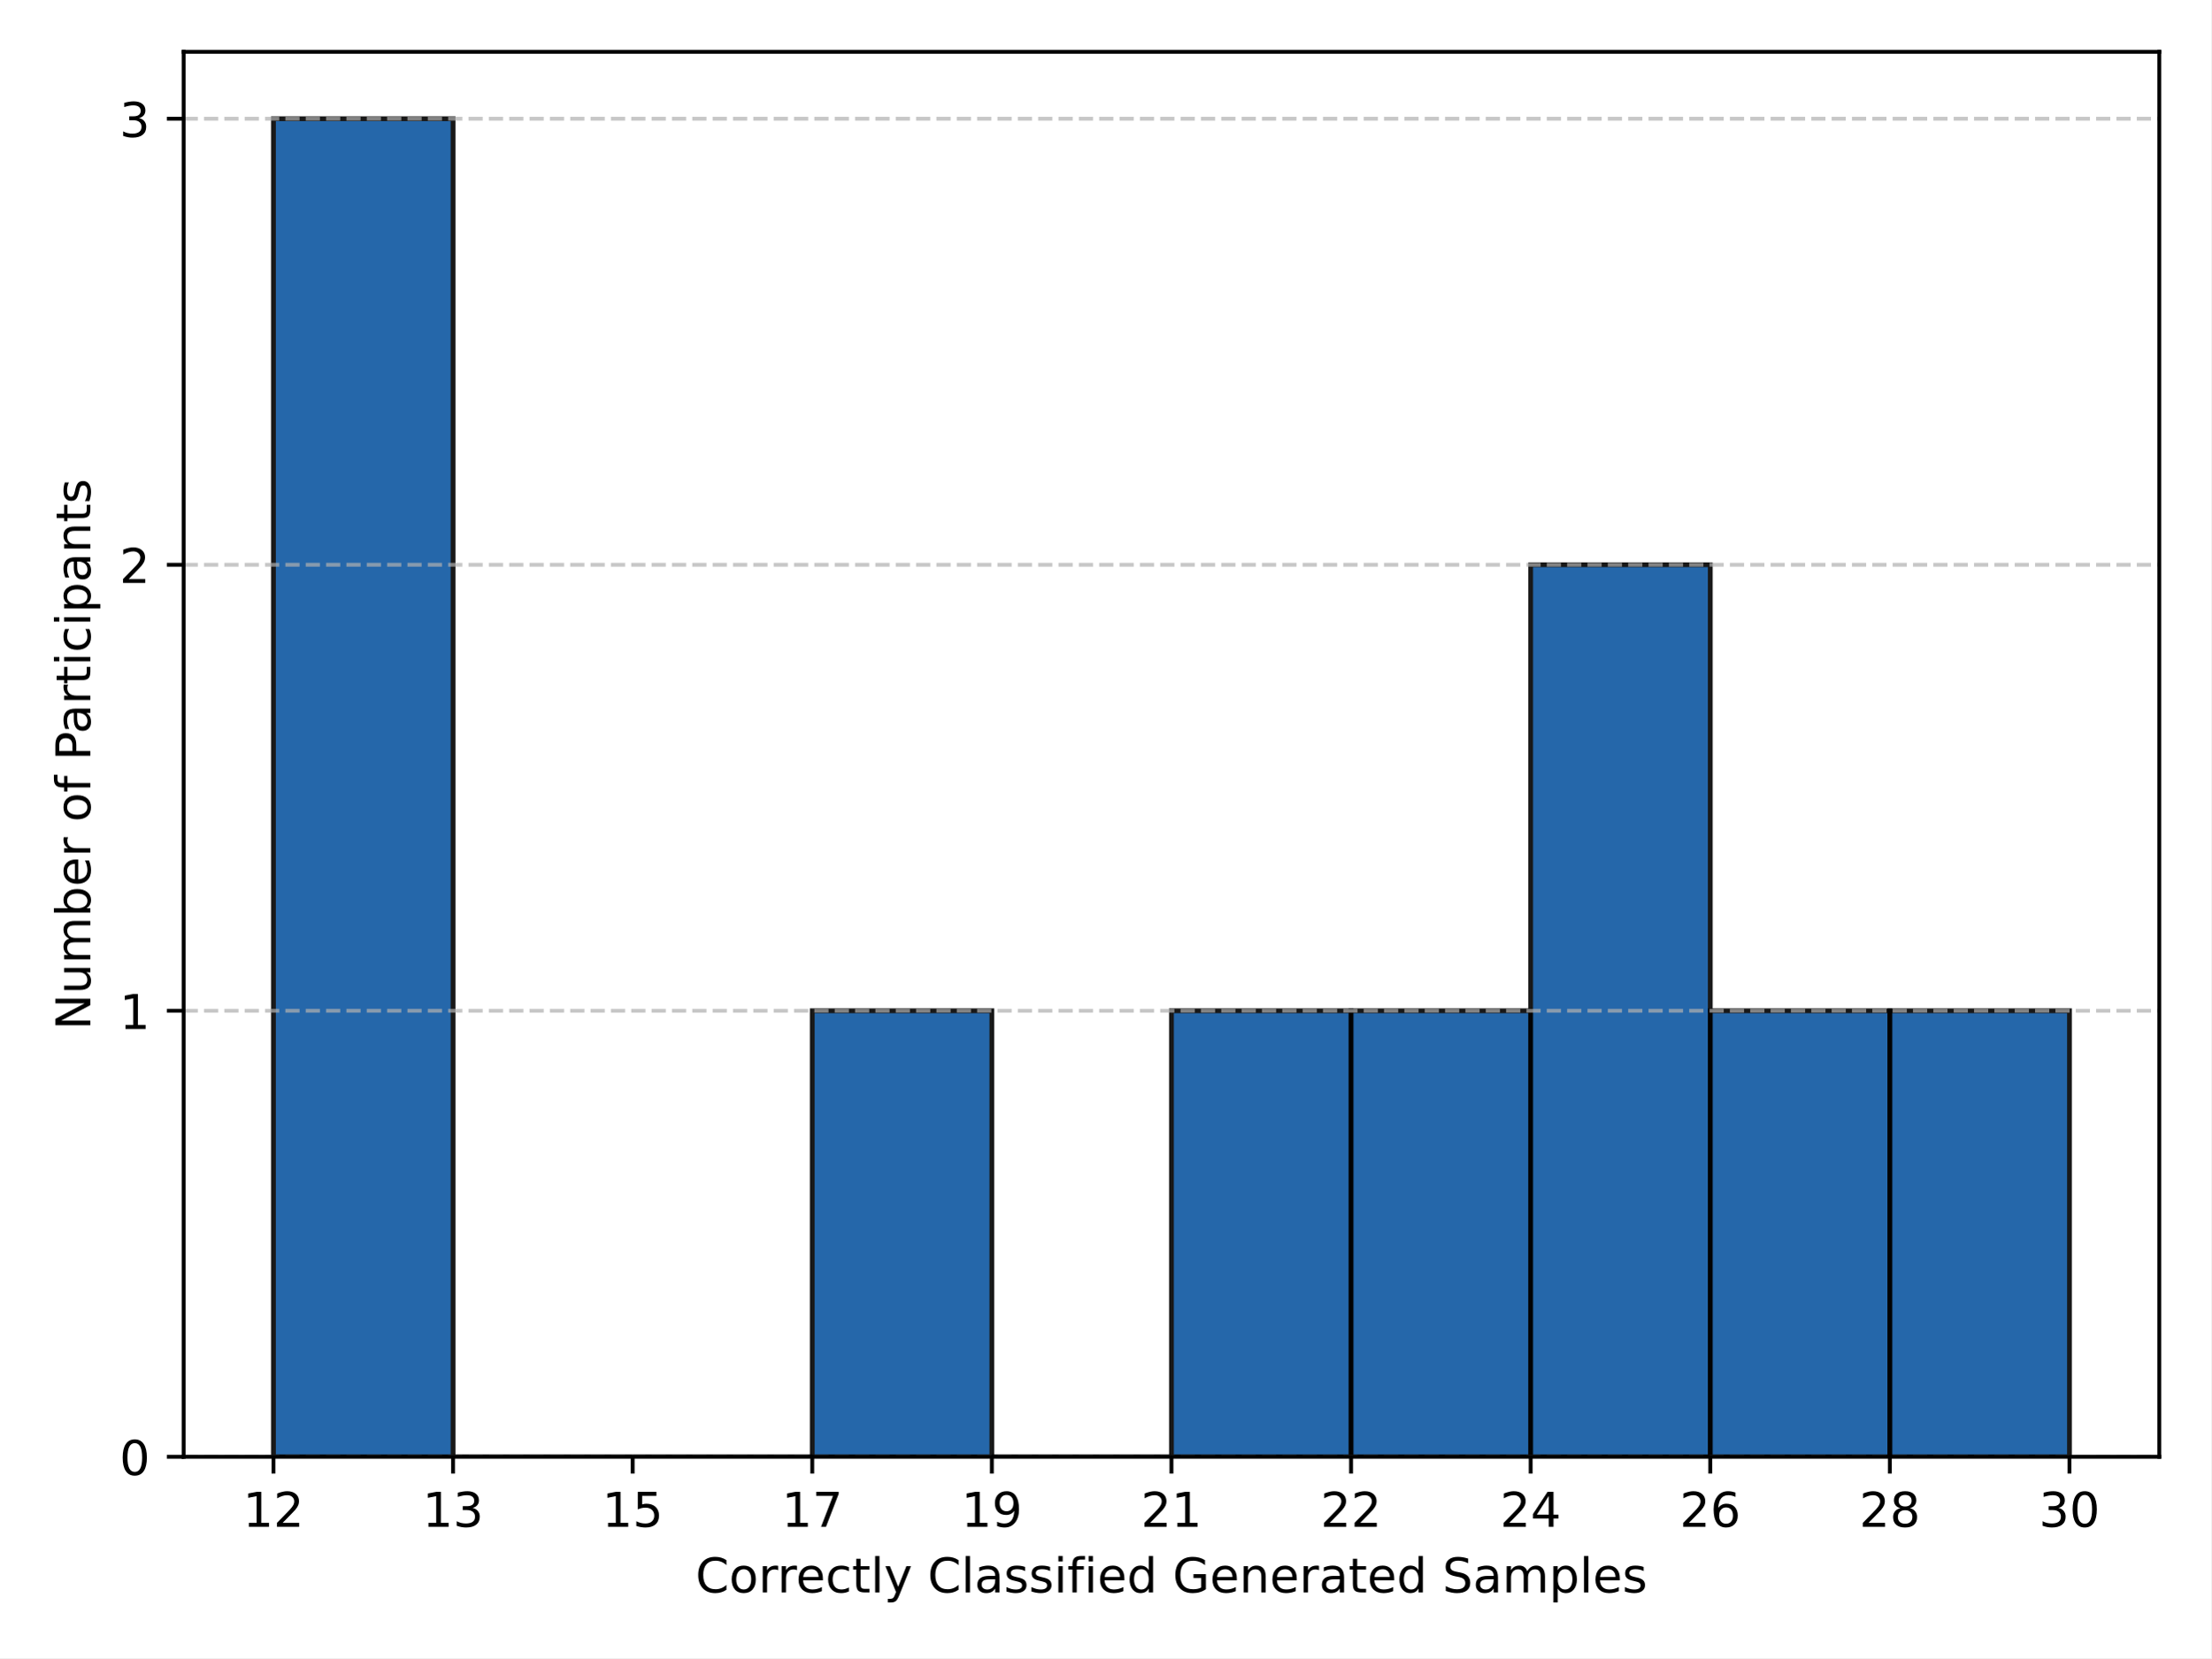
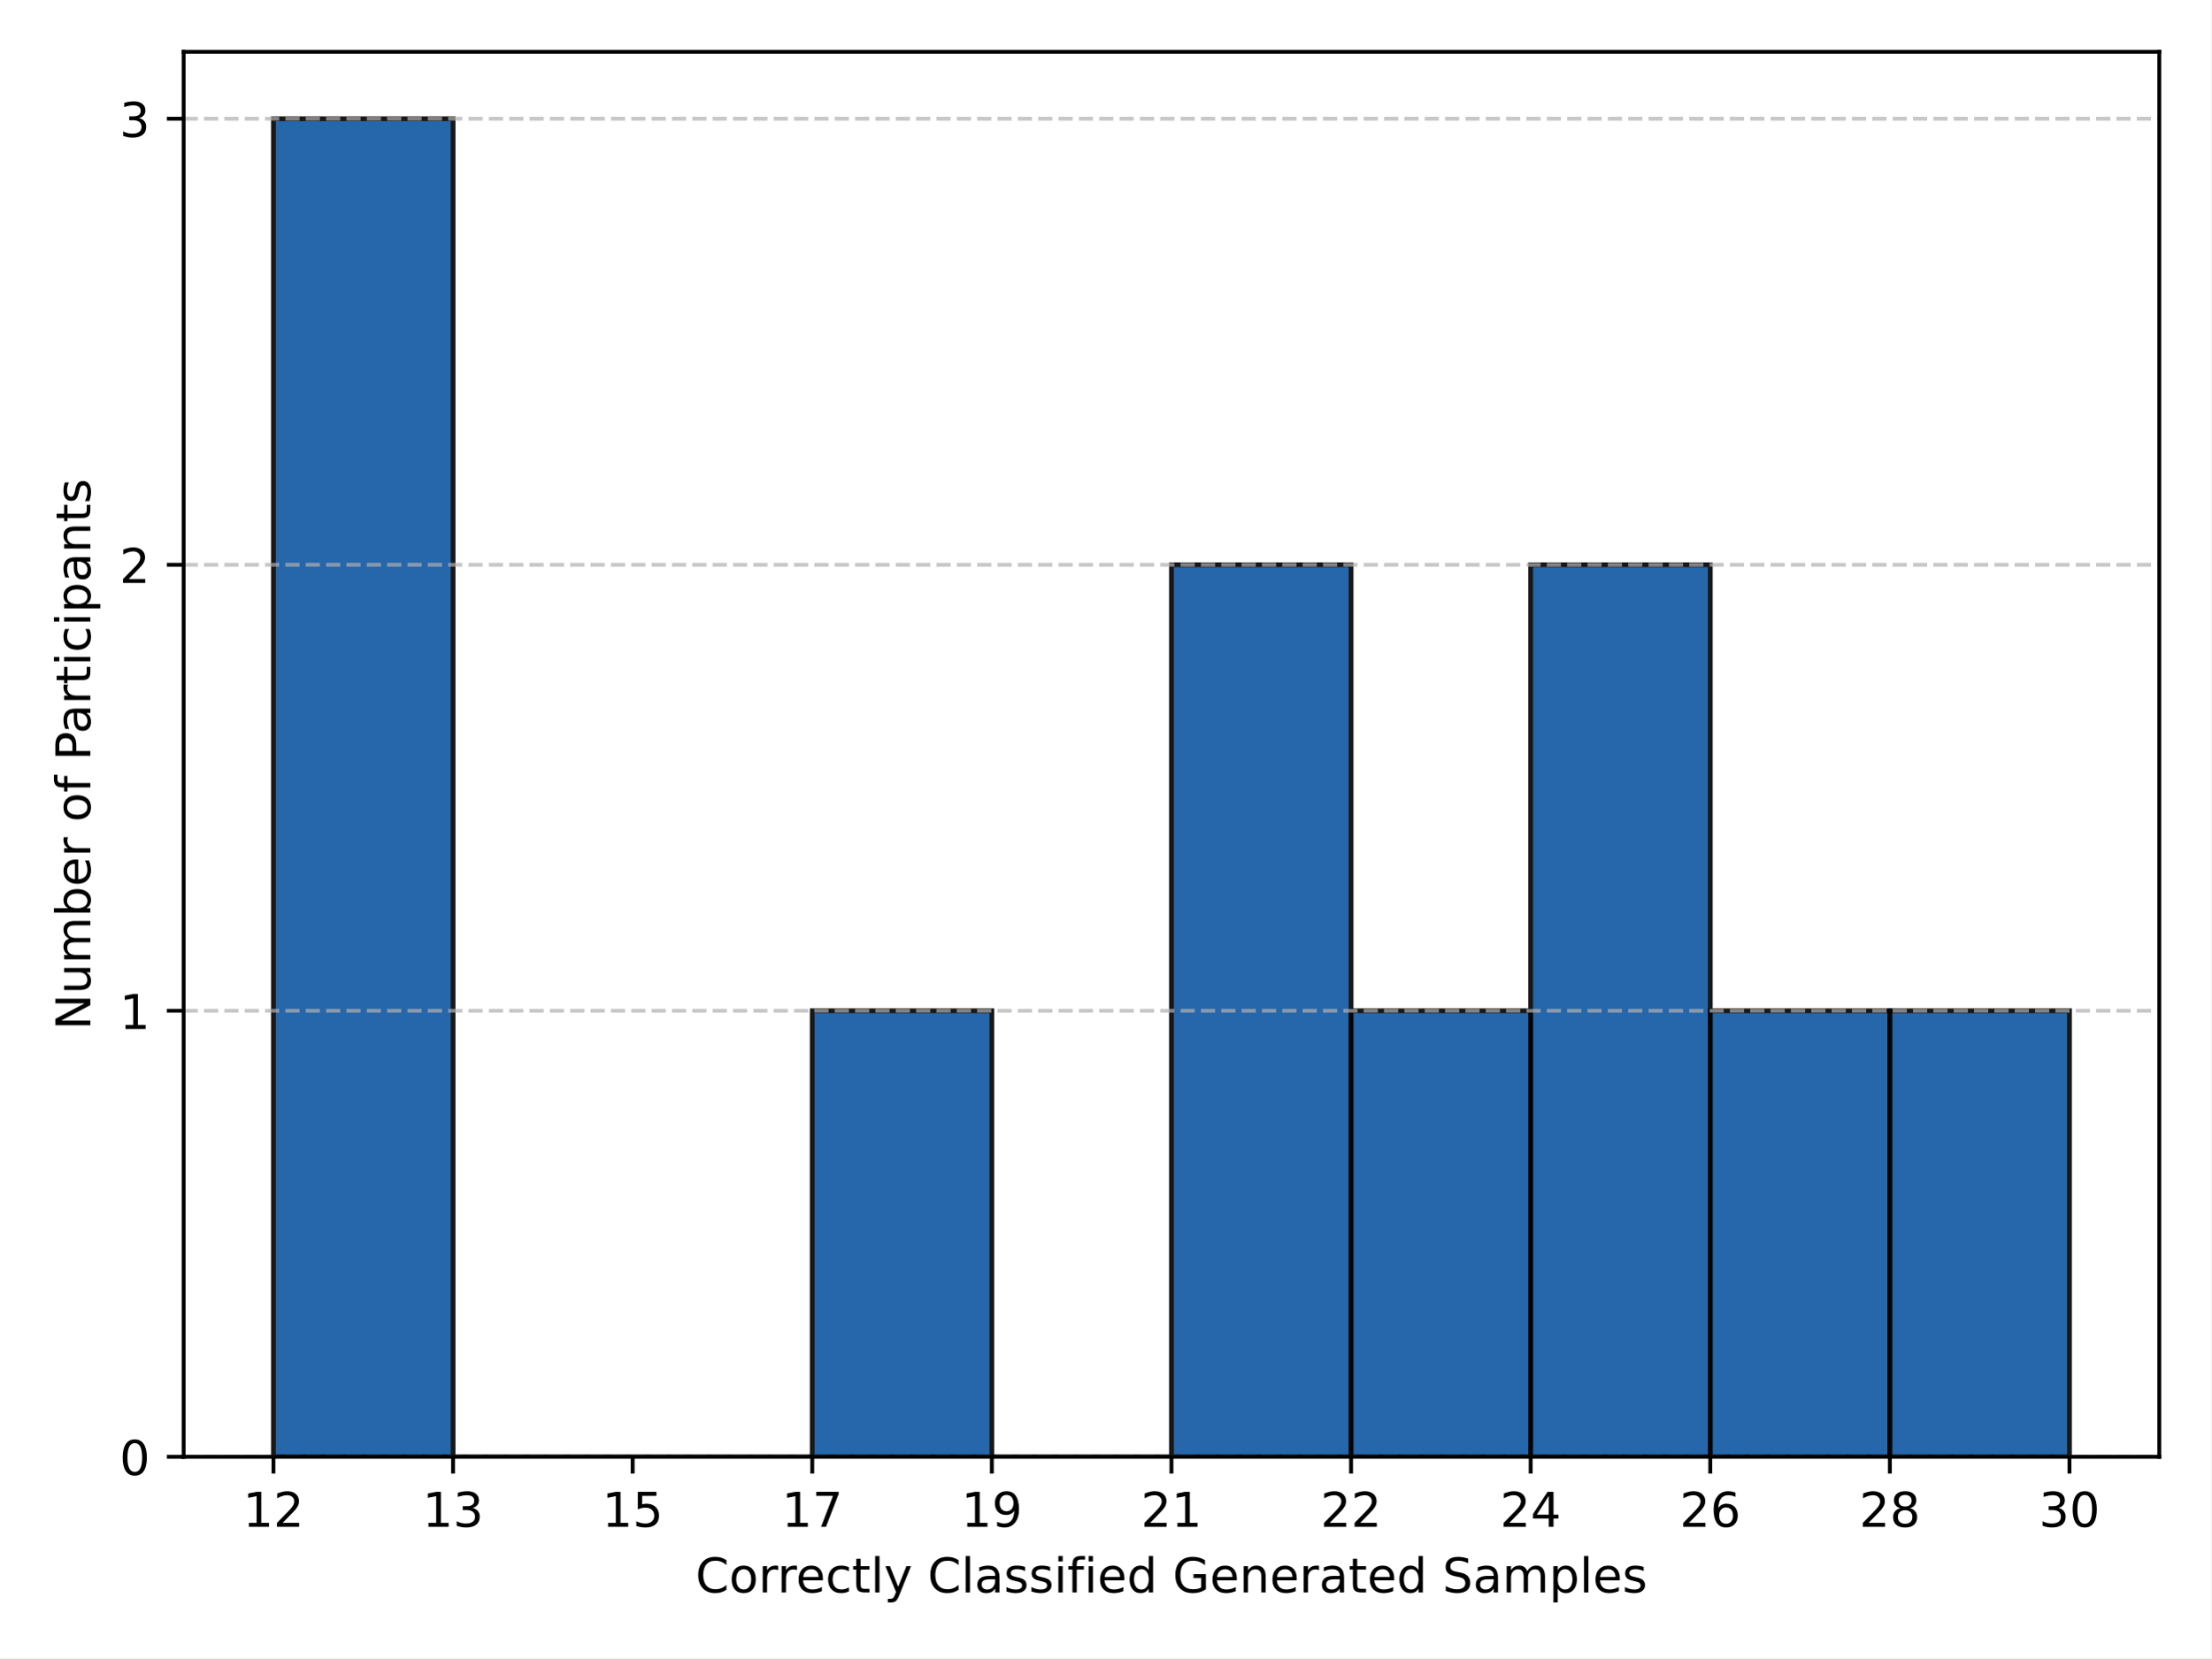
<svg xmlns="http://www.w3.org/2000/svg" xmlns:xlink="http://www.w3.org/1999/xlink" width="460.8pt" height="345.6pt" viewBox="0 0 460.8 345.6" version="1.1">
  <defs>
    <style type="text/css">*{stroke-linejoin: round; stroke-linecap: butt}</style>
  </defs>
  <g id="figure_1">
    <g id="patch_1">
      <path d="M 0 345.6  L 460.8 345.6  L 460.8 0  L 0 0  z " style="fill: #ffffff" />
    </g>
    <g id="axes_1">
      <g id="patch_2">
        <path d="M 38.27 303.64  L 450 303.64  L 450 10.8  L 38.27 10.8  z " style="fill: #ffffff" />
      </g>
      <g id="patch_3">
-         <path d="M 56.985 303.64  L 94.415 303.64  L 94.415 24.745  L 56.985 24.745  z " clip-path="url(#pc541e4e63b)" style="fill: #0d57a1; opacity: 0.9; stroke: #000000; stroke-linejoin: miter" />
+         <path d="M 56.985 303.64  L 94.415 303.64  L 94.415 24.745  L 56.985 24.745  z " clip-path="url(#p7be395d684)" style="fill: #0d57a1; opacity: 0.9; stroke: #000000; stroke-linejoin: miter" />
      </g>
      <g id="patch_4">
-         <path d="M 94.415 303.64  L 131.845 303.64  L 131.845 303.64  L 94.415 303.64  z " clip-path="url(#pc541e4e63b)" style="fill: #0d57a1; opacity: 0.9; stroke: #000000; stroke-linejoin: miter" />
+         <path d="M 94.415 303.64  L 131.845 303.64  L 131.845 303.64  L 94.415 303.64  z " clip-path="url(#p7be395d684)" style="fill: #0d57a1; opacity: 0.9; stroke: #000000; stroke-linejoin: miter" />
      </g>
      <g id="patch_5">
-         <path d="M 131.845 303.64  L 169.275 303.64  L 169.275 303.64  L 131.845 303.64  z " clip-path="url(#pc541e4e63b)" style="fill: #0d57a1; opacity: 0.9; stroke: #000000; stroke-linejoin: miter" />
+         <path d="M 131.845 303.64  L 169.275 303.64  L 169.275 303.64  L 131.845 303.64  z " clip-path="url(#p7be395d684)" style="fill: #0d57a1; opacity: 0.9; stroke: #000000; stroke-linejoin: miter" />
      </g>
      <g id="patch_6">
-         <path d="M 169.275 303.64  L 206.705 303.64  L 206.705 210.675  L 169.275 210.675  z " clip-path="url(#pc541e4e63b)" style="fill: #0d57a1; opacity: 0.9; stroke: #000000; stroke-linejoin: miter" />
+         <path d="M 169.275 303.64  L 206.705 303.64  L 206.705 210.675  L 169.275 210.675  z " clip-path="url(#p7be395d684)" style="fill: #0d57a1; opacity: 0.9; stroke: #000000; stroke-linejoin: miter" />
      </g>
      <g id="patch_7">
-         <path d="M 206.705 303.64  L 244.135 303.64  L 244.135 303.64  L 206.705 303.64  z " clip-path="url(#pc541e4e63b)" style="fill: #0d57a1; opacity: 0.9; stroke: #000000; stroke-linejoin: miter" />
+         <path d="M 206.705 303.64  L 244.135 303.64  L 244.135 303.64  L 206.705 303.64  z " clip-path="url(#p7be395d684)" style="fill: #0d57a1; opacity: 0.9; stroke: #000000; stroke-linejoin: miter" />
      </g>
      <g id="patch_8">
-         <path d="M 244.135 303.64  L 281.565 303.64  L 281.565 210.675  L 244.135 210.675  z " clip-path="url(#pc541e4e63b)" style="fill: #0d57a1; opacity: 0.9; stroke: #000000; stroke-linejoin: miter" />
+         <path d="M 244.135 303.64  L 281.565 303.64  L 281.565 117.71  L 244.135 117.71  z " clip-path="url(#p7be395d684)" style="fill: #0d57a1; opacity: 0.9; stroke: #000000; stroke-linejoin: miter" />
      </g>
      <g id="patch_9">
-         <path d="M 281.565 303.64  L 318.995 303.64  L 318.995 210.675  L 281.565 210.675  z " clip-path="url(#pc541e4e63b)" style="fill: #0d57a1; opacity: 0.9; stroke: #000000; stroke-linejoin: miter" />
+         <path d="M 281.565 303.64  L 318.995 303.64  L 318.995 210.675  L 281.565 210.675  z " clip-path="url(#p7be395d684)" style="fill: #0d57a1; opacity: 0.9; stroke: #000000; stroke-linejoin: miter" />
      </g>
      <g id="patch_10">
-         <path d="M 318.995 303.64  L 356.425 303.64  L 356.425 117.71  L 318.995 117.71  z " clip-path="url(#pc541e4e63b)" style="fill: #0d57a1; opacity: 0.9; stroke: #000000; stroke-linejoin: miter" />
+         <path d="M 318.995 303.64  L 356.425 303.64  L 356.425 117.71  L 318.995 117.71  z " clip-path="url(#p7be395d684)" style="fill: #0d57a1; opacity: 0.9; stroke: #000000; stroke-linejoin: miter" />
      </g>
      <g id="patch_11">
-         <path d="M 356.425 303.64  L 393.855 303.64  L 393.855 210.675  L 356.425 210.675  z " clip-path="url(#pc541e4e63b)" style="fill: #0d57a1; opacity: 0.9; stroke: #000000; stroke-linejoin: miter" />
+         <path d="M 356.425 303.64  L 393.855 303.64  L 393.855 210.675  L 356.425 210.675  z " clip-path="url(#p7be395d684)" style="fill: #0d57a1; opacity: 0.9; stroke: #000000; stroke-linejoin: miter" />
      </g>
      <g id="patch_12">
-         <path d="M 393.855 303.64  L 431.285 303.64  L 431.285 210.675  L 393.855 210.675  z " clip-path="url(#pc541e4e63b)" style="fill: #0d57a1; opacity: 0.9; stroke: #000000; stroke-linejoin: miter" />
+         <path d="M 393.855 303.64  L 431.285 303.64  L 431.285 210.675  L 393.855 210.675  z " clip-path="url(#p7be395d684)" style="fill: #0d57a1; opacity: 0.9; stroke: #000000; stroke-linejoin: miter" />
      </g>
      <g id="matplotlib.axis_1">
        <g id="xtick_1">
          <g id="line2d_1">
            <defs>
-               <path id="mc8b75eb62d" d="M 0 0  L 0 3.5  " style="stroke: #000000; stroke-width: 0.8" />
+               <path id="m9c863f8e61" d="M 0 0  L 0 3.5  " style="stroke: #000000; stroke-width: 0.8" />
            </defs>
            <g>
-               <use xlink:href="#mc8b75eb62d" x="56.985" y="303.64" style="stroke: #000000; stroke-width: 0.8" />
+               <use xlink:href="#m9c863f8e61" x="56.985" y="303.64" style="stroke: #000000; stroke-width: 0.8" />
            </g>
          </g>
          <g id="text_1">
            <g transform="translate(50.6225 318.2384) scale(0.1 -0.1)">
              <defs>
                <path id="DejaVuSans-31" d="M 794 531  L 1825 531  L 1825 4091  L 703 3866  L 703 4441  L 1819 4666  L 2450 4666  L 2450 531  L 3481 531  L 3481 0  L 794 0  L 794 531  z " transform="scale(0.015625)" />
                <path id="DejaVuSans-32" d="M 1228 531  L 3431 531  L 3431 0  L 469 0  L 469 531  Q 828 903 1448 1529  Q 2069 2156 2228 2338  Q 2531 2678 2651 2914  Q 2772 3150 2772 3378  Q 2772 3750 2511 3984  Q 2250 4219 1831 4219  Q 1534 4219 1204 4116  Q 875 4013 500 3803  L 500 4441  Q 881 4594 1212 4672  Q 1544 4750 1819 4750  Q 2544 4750 2975 4387  Q 3406 4025 3406 3419  Q 3406 3131 3298 2873  Q 3191 2616 2906 2266  Q 2828 2175 2409 1742  Q 1991 1309 1228 531  z " transform="scale(0.015625)" />
              </defs>
              <use xlink:href="#DejaVuSans-31" />
              <use xlink:href="#DejaVuSans-32" x="63.623" />
            </g>
          </g>
        </g>
        <g id="xtick_2">
          <g id="line2d_2">
            <g>
-               <use xlink:href="#mc8b75eb62d" x="94.415" y="303.64" style="stroke: #000000; stroke-width: 0.8" />
+               <use xlink:href="#m9c863f8e61" x="94.415" y="303.64" style="stroke: #000000; stroke-width: 0.8" />
            </g>
          </g>
          <g id="text_2">
            <g transform="translate(88.0525 318.2384) scale(0.1 -0.1)">
              <defs>
                <path id="DejaVuSans-33" d="M 2597 2516  Q 3050 2419 3304 2112  Q 3559 1806 3559 1356  Q 3559 666 3084 287  Q 2609 -91 1734 -91  Q 1441 -91 1130 -33  Q 819 25 488 141  L 488 750  Q 750 597 1062 519  Q 1375 441 1716 441  Q 2309 441 2620 675  Q 2931 909 2931 1356  Q 2931 1769 2642 2001  Q 2353 2234 1838 2234  L 1294 2234  L 1294 2753  L 1863 2753  Q 2328 2753 2575 2939  Q 2822 3125 2822 3475  Q 2822 3834 2567 4026  Q 2313 4219 1838 4219  Q 1578 4219 1281 4162  Q 984 4106 628 3988  L 628 4550  Q 988 4650 1302 4700  Q 1616 4750 1894 4750  Q 2613 4750 3031 4423  Q 3450 4097 3450 3541  Q 3450 3153 3228 2886  Q 3006 2619 2597 2516  z " transform="scale(0.015625)" />
              </defs>
              <use xlink:href="#DejaVuSans-31" />
              <use xlink:href="#DejaVuSans-33" x="63.623" />
            </g>
          </g>
        </g>
        <g id="xtick_3">
          <g id="line2d_3">
            <g>
-               <use xlink:href="#mc8b75eb62d" x="131.845" y="303.64" style="stroke: #000000; stroke-width: 0.8" />
+               <use xlink:href="#m9c863f8e61" x="131.845" y="303.64" style="stroke: #000000; stroke-width: 0.8" />
            </g>
          </g>
          <g id="text_3">
            <g transform="translate(125.4825 318.2384) scale(0.1 -0.1)">
              <defs>
                <path id="DejaVuSans-35" d="M 691 4666  L 3169 4666  L 3169 4134  L 1269 4134  L 1269 2991  Q 1406 3038 1543 3061  Q 1681 3084 1819 3084  Q 2600 3084 3056 2656  Q 3513 2228 3513 1497  Q 3513 744 3044 326  Q 2575 -91 1722 -91  Q 1428 -91 1123 -41  Q 819 9 494 109  L 494 744  Q 775 591 1075 516  Q 1375 441 1709 441  Q 2250 441 2565 725  Q 2881 1009 2881 1497  Q 2881 1984 2565 2268  Q 2250 2553 1709 2553  Q 1456 2553 1204 2497  Q 953 2441 691 2322  L 691 4666  z " transform="scale(0.015625)" />
              </defs>
              <use xlink:href="#DejaVuSans-31" />
              <use xlink:href="#DejaVuSans-35" x="63.623" />
            </g>
          </g>
        </g>
        <g id="xtick_4">
          <g id="line2d_4">
            <g>
-               <use xlink:href="#mc8b75eb62d" x="169.275" y="303.64" style="stroke: #000000; stroke-width: 0.8" />
+               <use xlink:href="#m9c863f8e61" x="169.275" y="303.64" style="stroke: #000000; stroke-width: 0.8" />
            </g>
          </g>
          <g id="text_4">
            <g transform="translate(162.9125 318.2384) scale(0.1 -0.1)">
              <defs>
                <path id="DejaVuSans-37" d="M 525 4666  L 3525 4666  L 3525 4397  L 1831 0  L 1172 0  L 2766 4134  L 525 4134  L 525 4666  z " transform="scale(0.015625)" />
              </defs>
              <use xlink:href="#DejaVuSans-31" />
              <use xlink:href="#DejaVuSans-37" x="63.623" />
            </g>
          </g>
        </g>
        <g id="xtick_5">
          <g id="line2d_5">
            <g>
-               <use xlink:href="#mc8b75eb62d" x="206.705" y="303.64" style="stroke: #000000; stroke-width: 0.8" />
+               <use xlink:href="#m9c863f8e61" x="206.705" y="303.64" style="stroke: #000000; stroke-width: 0.8" />
            </g>
          </g>
          <g id="text_5">
            <g transform="translate(200.3425 318.2384) scale(0.1 -0.1)">
              <defs>
                <path id="DejaVuSans-39" d="M 703 97  L 703 672  Q 941 559 1184 500  Q 1428 441 1663 441  Q 2288 441 2617 861  Q 2947 1281 2994 2138  Q 2813 1869 2534 1725  Q 2256 1581 1919 1581  Q 1219 1581 811 2004  Q 403 2428 403 3163  Q 403 3881 828 4315  Q 1253 4750 1959 4750  Q 2769 4750 3195 4129  Q 3622 3509 3622 2328  Q 3622 1225 3098 567  Q 2575 -91 1691 -91  Q 1453 -91 1209 -44  Q 966 3 703 97  z M 1959 2075  Q 2384 2075 2632 2365  Q 2881 2656 2881 3163  Q 2881 3666 2632 3958  Q 2384 4250 1959 4250  Q 1534 4250 1286 3958  Q 1038 3666 1038 3163  Q 1038 2656 1286 2365  Q 1534 2075 1959 2075  z " transform="scale(0.015625)" />
              </defs>
              <use xlink:href="#DejaVuSans-31" />
              <use xlink:href="#DejaVuSans-39" x="63.623" />
            </g>
          </g>
        </g>
        <g id="xtick_6">
          <g id="line2d_6">
            <g>
-               <use xlink:href="#mc8b75eb62d" x="244.135" y="303.64" style="stroke: #000000; stroke-width: 0.8" />
+               <use xlink:href="#m9c863f8e61" x="244.135" y="303.64" style="stroke: #000000; stroke-width: 0.8" />
            </g>
          </g>
          <g id="text_6">
            <g transform="translate(237.7725 318.2384) scale(0.1 -0.1)">
              <use xlink:href="#DejaVuSans-32" />
              <use xlink:href="#DejaVuSans-31" x="63.623" />
            </g>
          </g>
        </g>
        <g id="xtick_7">
          <g id="line2d_7">
            <g>
-               <use xlink:href="#mc8b75eb62d" x="281.565" y="303.64" style="stroke: #000000; stroke-width: 0.8" />
+               <use xlink:href="#m9c863f8e61" x="281.565" y="303.64" style="stroke: #000000; stroke-width: 0.8" />
            </g>
          </g>
          <g id="text_7">
            <g transform="translate(275.2025 318.2384) scale(0.1 -0.1)">
              <use xlink:href="#DejaVuSans-32" />
              <use xlink:href="#DejaVuSans-32" x="63.623" />
            </g>
          </g>
        </g>
        <g id="xtick_8">
          <g id="line2d_8">
            <g>
-               <use xlink:href="#mc8b75eb62d" x="318.995" y="303.64" style="stroke: #000000; stroke-width: 0.8" />
+               <use xlink:href="#m9c863f8e61" x="318.995" y="303.64" style="stroke: #000000; stroke-width: 0.8" />
            </g>
          </g>
          <g id="text_8">
            <g transform="translate(312.6325 318.2384) scale(0.1 -0.1)">
              <defs>
                <path id="DejaVuSans-34" d="M 2419 4116  L 825 1625  L 2419 1625  L 2419 4116  z M 2253 4666  L 3047 4666  L 3047 1625  L 3713 1625  L 3713 1100  L 3047 1100  L 3047 0  L 2419 0  L 2419 1100  L 313 1100  L 313 1709  L 2253 4666  z " transform="scale(0.015625)" />
              </defs>
              <use xlink:href="#DejaVuSans-32" />
              <use xlink:href="#DejaVuSans-34" x="63.623" />
            </g>
          </g>
        </g>
        <g id="xtick_9">
          <g id="line2d_9">
            <g>
-               <use xlink:href="#mc8b75eb62d" x="356.425" y="303.64" style="stroke: #000000; stroke-width: 0.8" />
+               <use xlink:href="#m9c863f8e61" x="356.425" y="303.64" style="stroke: #000000; stroke-width: 0.8" />
            </g>
          </g>
          <g id="text_9">
            <g transform="translate(350.0625 318.2384) scale(0.1 -0.1)">
              <defs>
                <path id="DejaVuSans-36" d="M 2113 2584  Q 1688 2584 1439 2293  Q 1191 2003 1191 1497  Q 1191 994 1439 701  Q 1688 409 2113 409  Q 2538 409 2786 701  Q 3034 994 3034 1497  Q 3034 2003 2786 2293  Q 2538 2584 2113 2584  z M 3366 4563  L 3366 3988  Q 3128 4100 2886 4159  Q 2644 4219 2406 4219  Q 1781 4219 1451 3797  Q 1122 3375 1075 2522  Q 1259 2794 1537 2939  Q 1816 3084 2150 3084  Q 2853 3084 3261 2657  Q 3669 2231 3669 1497  Q 3669 778 3244 343  Q 2819 -91 2113 -91  Q 1303 -91 875 529  Q 447 1150 447 2328  Q 447 3434 972 4092  Q 1497 4750 2381 4750  Q 2619 4750 2861 4703  Q 3103 4656 3366 4563  z " transform="scale(0.015625)" />
              </defs>
              <use xlink:href="#DejaVuSans-32" />
              <use xlink:href="#DejaVuSans-36" x="63.623" />
            </g>
          </g>
        </g>
        <g id="xtick_10">
          <g id="line2d_10">
            <g>
-               <use xlink:href="#mc8b75eb62d" x="393.855" y="303.64" style="stroke: #000000; stroke-width: 0.8" />
+               <use xlink:href="#m9c863f8e61" x="393.855" y="303.64" style="stroke: #000000; stroke-width: 0.8" />
            </g>
          </g>
          <g id="text_10">
            <g transform="translate(387.4925 318.2384) scale(0.1 -0.1)">
              <defs>
                <path id="DejaVuSans-38" d="M 2034 2216  Q 1584 2216 1326 1975  Q 1069 1734 1069 1313  Q 1069 891 1326 650  Q 1584 409 2034 409  Q 2484 409 2743 651  Q 3003 894 3003 1313  Q 3003 1734 2745 1975  Q 2488 2216 2034 2216  z M 1403 2484  Q 997 2584 770 2862  Q 544 3141 544 3541  Q 544 4100 942 4425  Q 1341 4750 2034 4750  Q 2731 4750 3128 4425  Q 3525 4100 3525 3541  Q 3525 3141 3298 2862  Q 3072 2584 2669 2484  Q 3125 2378 3379 2068  Q 3634 1759 3634 1313  Q 3634 634 3220 271  Q 2806 -91 2034 -91  Q 1263 -91 848 271  Q 434 634 434 1313  Q 434 1759 690 2068  Q 947 2378 1403 2484  z M 1172 3481  Q 1172 3119 1398 2916  Q 1625 2713 2034 2713  Q 2441 2713 2670 2916  Q 2900 3119 2900 3481  Q 2900 3844 2670 4047  Q 2441 4250 2034 4250  Q 1625 4250 1398 4047  Q 1172 3844 1172 3481  z " transform="scale(0.015625)" />
              </defs>
              <use xlink:href="#DejaVuSans-32" />
              <use xlink:href="#DejaVuSans-38" x="63.623" />
            </g>
          </g>
        </g>
        <g id="xtick_11">
          <g id="line2d_11">
            <g>
-               <use xlink:href="#mc8b75eb62d" x="431.285" y="303.64" style="stroke: #000000; stroke-width: 0.8" />
+               <use xlink:href="#m9c863f8e61" x="431.285" y="303.64" style="stroke: #000000; stroke-width: 0.8" />
            </g>
          </g>
          <g id="text_11">
            <g transform="translate(424.9225 318.2384) scale(0.1 -0.1)">
              <defs>
                <path id="DejaVuSans-30" d="M 2034 4250  Q 1547 4250 1301 3770  Q 1056 3291 1056 2328  Q 1056 1369 1301 889  Q 1547 409 2034 409  Q 2525 409 2770 889  Q 3016 1369 3016 2328  Q 3016 3291 2770 3770  Q 2525 4250 2034 4250  z M 2034 4750  Q 2819 4750 3233 4129  Q 3647 3509 3647 2328  Q 3647 1150 3233 529  Q 2819 -91 2034 -91  Q 1250 -91 836 529  Q 422 1150 422 2328  Q 422 3509 836 4129  Q 1250 4750 2034 4750  z " transform="scale(0.015625)" />
              </defs>
              <use xlink:href="#DejaVuSans-33" />
              <use xlink:href="#DejaVuSans-30" x="63.623" />
            </g>
          </g>
        </g>
        <g id="text_12">
          <g transform="translate(144.9491 331.9166) scale(0.1 -0.1)">
            <defs>
              <path id="DejaVuSans-43" d="M 4122 4306  L 4122 3641  Q 3803 3938 3442 4084  Q 3081 4231 2675 4231  Q 1875 4231 1450 3742  Q 1025 3253 1025 2328  Q 1025 1406 1450 917  Q 1875 428 2675 428  Q 3081 428 3442 575  Q 3803 722 4122 1019  L 4122 359  Q 3791 134 3420 21  Q 3050 -91 2638 -91  Q 1578 -91 968 557  Q 359 1206 359 2328  Q 359 3453 968 4101  Q 1578 4750 2638 4750  Q 3056 4750 3426 4639  Q 3797 4528 4122 4306  z " transform="scale(0.015625)" />
              <path id="DejaVuSans-6f" d="M 1959 3097  Q 1497 3097 1228 2736  Q 959 2375 959 1747  Q 959 1119 1226 758  Q 1494 397 1959 397  Q 2419 397 2687 759  Q 2956 1122 2956 1747  Q 2956 2369 2687 2733  Q 2419 3097 1959 3097  z M 1959 3584  Q 2709 3584 3137 3096  Q 3566 2609 3566 1747  Q 3566 888 3137 398  Q 2709 -91 1959 -91  Q 1206 -91 779 398  Q 353 888 353 1747  Q 353 2609 779 3096  Q 1206 3584 1959 3584  z " transform="scale(0.015625)" />
              <path id="DejaVuSans-72" d="M 2631 2963  Q 2534 3019 2420 3045  Q 2306 3072 2169 3072  Q 1681 3072 1420 2755  Q 1159 2438 1159 1844  L 1159 0  L 581 0  L 581 3500  L 1159 3500  L 1159 2956  Q 1341 3275 1631 3429  Q 1922 3584 2338 3584  Q 2397 3584 2469 3576  Q 2541 3569 2628 3553  L 2631 2963  z " transform="scale(0.015625)" />
              <path id="DejaVuSans-65" d="M 3597 1894  L 3597 1613  L 953 1613  Q 991 1019 1311 708  Q 1631 397 2203 397  Q 2534 397 2845 478  Q 3156 559 3463 722  L 3463 178  Q 3153 47 2828 -22  Q 2503 -91 2169 -91  Q 1331 -91 842 396  Q 353 884 353 1716  Q 353 2575 817 3079  Q 1281 3584 2069 3584  Q 2775 3584 3186 3129  Q 3597 2675 3597 1894  z M 3022 2063  Q 3016 2534 2758 2815  Q 2500 3097 2075 3097  Q 1594 3097 1305 2825  Q 1016 2553 972 2059  L 3022 2063  z " transform="scale(0.015625)" />
              <path id="DejaVuSans-63" d="M 3122 3366  L 3122 2828  Q 2878 2963 2633 3030  Q 2388 3097 2138 3097  Q 1578 3097 1268 2742  Q 959 2388 959 1747  Q 959 1106 1268 751  Q 1578 397 2138 397  Q 2388 397 2633 464  Q 2878 531 3122 666  L 3122 134  Q 2881 22 2623 -34  Q 2366 -91 2075 -91  Q 1284 -91 818 406  Q 353 903 353 1747  Q 353 2603 823 3093  Q 1294 3584 2113 3584  Q 2378 3584 2631 3529  Q 2884 3475 3122 3366  z " transform="scale(0.015625)" />
              <path id="DejaVuSans-74" d="M 1172 4494  L 1172 3500  L 2356 3500  L 2356 3053  L 1172 3053  L 1172 1153  Q 1172 725 1289 603  Q 1406 481 1766 481  L 2356 481  L 2356 0  L 1766 0  Q 1100 0 847 248  Q 594 497 594 1153  L 594 3053  L 172 3053  L 172 3500  L 594 3500  L 594 4494  L 1172 4494  z " transform="scale(0.015625)" />
              <path id="DejaVuSans-6c" d="M 603 4863  L 1178 4863  L 1178 0  L 603 0  L 603 4863  z " transform="scale(0.015625)" />
              <path id="DejaVuSans-79" d="M 2059 -325  Q 1816 -950 1584 -1140  Q 1353 -1331 966 -1331  L 506 -1331  L 506 -850  L 844 -850  Q 1081 -850 1212 -737  Q 1344 -625 1503 -206  L 1606 56  L 191 3500  L 800 3500  L 1894 763  L 2988 3500  L 3597 3500  L 2059 -325  z " transform="scale(0.015625)" />
              <path id="DejaVuSans-20" transform="scale(0.015625)" />
              <path id="DejaVuSans-61" d="M 2194 1759  Q 1497 1759 1228 1600  Q 959 1441 959 1056  Q 959 750 1161 570  Q 1363 391 1709 391  Q 2188 391 2477 730  Q 2766 1069 2766 1631  L 2766 1759  L 2194 1759  z M 3341 1997  L 3341 0  L 2766 0  L 2766 531  Q 2569 213 2275 61  Q 1981 -91 1556 -91  Q 1019 -91 701 211  Q 384 513 384 1019  Q 384 1609 779 1909  Q 1175 2209 1959 2209  L 2766 2209  L 2766 2266  Q 2766 2663 2505 2880  Q 2244 3097 1772 3097  Q 1472 3097 1187 3025  Q 903 2953 641 2809  L 641 3341  Q 956 3463 1253 3523  Q 1550 3584 1831 3584  Q 2591 3584 2966 3190  Q 3341 2797 3341 1997  z " transform="scale(0.015625)" />
              <path id="DejaVuSans-73" d="M 2834 3397  L 2834 2853  Q 2591 2978 2328 3040  Q 2066 3103 1784 3103  Q 1356 3103 1142 2972  Q 928 2841 928 2578  Q 928 2378 1081 2264  Q 1234 2150 1697 2047  L 1894 2003  Q 2506 1872 2764 1633  Q 3022 1394 3022 966  Q 3022 478 2636 193  Q 2250 -91 1575 -91  Q 1294 -91 989 -36  Q 684 19 347 128  L 347 722  Q 666 556 975 473  Q 1284 391 1588 391  Q 1994 391 2212 530  Q 2431 669 2431 922  Q 2431 1156 2273 1281  Q 2116 1406 1581 1522  L 1381 1569  Q 847 1681 609 1914  Q 372 2147 372 2553  Q 372 3047 722 3315  Q 1072 3584 1716 3584  Q 2034 3584 2315 3537  Q 2597 3491 2834 3397  z " transform="scale(0.015625)" />
              <path id="DejaVuSans-69" d="M 603 3500  L 1178 3500  L 1178 0  L 603 0  L 603 3500  z M 603 4863  L 1178 4863  L 1178 4134  L 603 4134  L 603 4863  z " transform="scale(0.015625)" />
              <path id="DejaVuSans-66" d="M 2375 4863  L 2375 4384  L 1825 4384  Q 1516 4384 1395 4259  Q 1275 4134 1275 3809  L 1275 3500  L 2222 3500  L 2222 3053  L 1275 3053  L 1275 0  L 697 0  L 697 3053  L 147 3053  L 147 3500  L 697 3500  L 697 3744  Q 697 4328 969 4595  Q 1241 4863 1831 4863  L 2375 4863  z " transform="scale(0.015625)" />
              <path id="DejaVuSans-64" d="M 2906 2969  L 2906 4863  L 3481 4863  L 3481 0  L 2906 0  L 2906 525  Q 2725 213 2448 61  Q 2172 -91 1784 -91  Q 1150 -91 751 415  Q 353 922 353 1747  Q 353 2572 751 3078  Q 1150 3584 1784 3584  Q 2172 3584 2448 3432  Q 2725 3281 2906 2969  z M 947 1747  Q 947 1113 1208 752  Q 1469 391 1925 391  Q 2381 391 2643 752  Q 2906 1113 2906 1747  Q 2906 2381 2643 2742  Q 2381 3103 1925 3103  Q 1469 3103 1208 2742  Q 947 2381 947 1747  z " transform="scale(0.015625)" />
              <path id="DejaVuSans-47" d="M 3809 666  L 3809 1919  L 2778 1919  L 2778 2438  L 4434 2438  L 4434 434  Q 4069 175 3628 42  Q 3188 -91 2688 -91  Q 1594 -91 976 548  Q 359 1188 359 2328  Q 359 3472 976 4111  Q 1594 4750 2688 4750  Q 3144 4750 3555 4637  Q 3966 4525 4313 4306  L 4313 3634  Q 3963 3931 3569 4081  Q 3175 4231 2741 4231  Q 1884 4231 1454 3753  Q 1025 3275 1025 2328  Q 1025 1384 1454 906  Q 1884 428 2741 428  Q 3075 428 3337 486  Q 3600 544 3809 666  z " transform="scale(0.015625)" />
              <path id="DejaVuSans-6e" d="M 3513 2113  L 3513 0  L 2938 0  L 2938 2094  Q 2938 2591 2744 2837  Q 2550 3084 2163 3084  Q 1697 3084 1428 2787  Q 1159 2491 1159 1978  L 1159 0  L 581 0  L 581 3500  L 1159 3500  L 1159 2956  Q 1366 3272 1645 3428  Q 1925 3584 2291 3584  Q 2894 3584 3203 3211  Q 3513 2838 3513 2113  z " transform="scale(0.015625)" />
              <path id="DejaVuSans-53" d="M 3425 4513  L 3425 3897  Q 3066 4069 2747 4153  Q 2428 4238 2131 4238  Q 1616 4238 1336 4038  Q 1056 3838 1056 3469  Q 1056 3159 1242 3001  Q 1428 2844 1947 2747  L 2328 2669  Q 3034 2534 3370 2195  Q 3706 1856 3706 1288  Q 3706 609 3251 259  Q 2797 -91 1919 -91  Q 1588 -91 1214 -16  Q 841 59 441 206  L 441 856  Q 825 641 1194 531  Q 1563 422 1919 422  Q 2459 422 2753 634  Q 3047 847 3047 1241  Q 3047 1584 2836 1778  Q 2625 1972 2144 2069  L 1759 2144  Q 1053 2284 737 2584  Q 422 2884 422 3419  Q 422 4038 858 4394  Q 1294 4750 2059 4750  Q 2388 4750 2728 4690  Q 3069 4631 3425 4513  z " transform="scale(0.015625)" />
              <path id="DejaVuSans-6d" d="M 3328 2828  Q 3544 3216 3844 3400  Q 4144 3584 4550 3584  Q 5097 3584 5394 3201  Q 5691 2819 5691 2113  L 5691 0  L 5113 0  L 5113 2094  Q 5113 2597 4934 2840  Q 4756 3084 4391 3084  Q 3944 3084 3684 2787  Q 3425 2491 3425 1978  L 3425 0  L 2847 0  L 2847 2094  Q 2847 2600 2669 2842  Q 2491 3084 2119 3084  Q 1678 3084 1418 2786  Q 1159 2488 1159 1978  L 1159 0  L 581 0  L 581 3500  L 1159 3500  L 1159 2956  Q 1356 3278 1631 3431  Q 1906 3584 2284 3584  Q 2666 3584 2933 3390  Q 3200 3197 3328 2828  z " transform="scale(0.015625)" />
              <path id="DejaVuSans-70" d="M 1159 525  L 1159 -1331  L 581 -1331  L 581 3500  L 1159 3500  L 1159 2969  Q 1341 3281 1617 3432  Q 1894 3584 2278 3584  Q 2916 3584 3314 3078  Q 3713 2572 3713 1747  Q 3713 922 3314 415  Q 2916 -91 2278 -91  Q 1894 -91 1617 61  Q 1341 213 1159 525  z M 3116 1747  Q 3116 2381 2855 2742  Q 2594 3103 2138 3103  Q 1681 3103 1420 2742  Q 1159 2381 1159 1747  Q 1159 1113 1420 752  Q 1681 391 2138 391  Q 2594 391 2855 752  Q 3116 1113 3116 1747  z " transform="scale(0.015625)" />
            </defs>
            <use xlink:href="#DejaVuSans-43" />
            <use xlink:href="#DejaVuSans-6f" x="69.824" />
            <use xlink:href="#DejaVuSans-72" x="131.006" />
            <use xlink:href="#DejaVuSans-72" x="170.369" />
            <use xlink:href="#DejaVuSans-65" x="209.232" />
            <use xlink:href="#DejaVuSans-63" x="270.756" />
            <use xlink:href="#DejaVuSans-74" x="325.736" />
            <use xlink:href="#DejaVuSans-6c" x="364.945" />
            <use xlink:href="#DejaVuSans-79" x="392.729" />
            <use xlink:href="#DejaVuSans-20" x="451.908" />
            <use xlink:href="#DejaVuSans-43" x="483.695" />
            <use xlink:href="#DejaVuSans-6c" x="553.52" />
            <use xlink:href="#DejaVuSans-61" x="581.303" />
            <use xlink:href="#DejaVuSans-73" x="642.582" />
            <use xlink:href="#DejaVuSans-73" x="694.682" />
            <use xlink:href="#DejaVuSans-69" x="746.781" />
            <use xlink:href="#DejaVuSans-66" x="774.564" />
            <use xlink:href="#DejaVuSans-69" x="809.77" />
            <use xlink:href="#DejaVuSans-65" x="837.553" />
            <use xlink:href="#DejaVuSans-64" x="899.076" />
            <use xlink:href="#DejaVuSans-20" x="962.553" />
            <use xlink:href="#DejaVuSans-47" x="994.34" />
            <use xlink:href="#DejaVuSans-65" x="1071.83" />
            <use xlink:href="#DejaVuSans-6e" x="1133.354" />
            <use xlink:href="#DejaVuSans-65" x="1196.732" />
            <use xlink:href="#DejaVuSans-72" x="1258.256" />
            <use xlink:href="#DejaVuSans-61" x="1299.369" />
            <use xlink:href="#DejaVuSans-74" x="1360.648" />
            <use xlink:href="#DejaVuSans-65" x="1399.857" />
            <use xlink:href="#DejaVuSans-64" x="1461.381" />
            <use xlink:href="#DejaVuSans-20" x="1524.857" />
            <use xlink:href="#DejaVuSans-53" x="1556.645" />
            <use xlink:href="#DejaVuSans-61" x="1620.121" />
            <use xlink:href="#DejaVuSans-6d" x="1681.4" />
            <use xlink:href="#DejaVuSans-70" x="1778.812" />
            <use xlink:href="#DejaVuSans-6c" x="1842.289" />
            <use xlink:href="#DejaVuSans-65" x="1870.072" />
            <use xlink:href="#DejaVuSans-73" x="1931.596" />
          </g>
        </g>
      </g>
      <g id="matplotlib.axis_2">
        <g id="ytick_1">
          <g id="line2d_12">
-             <path d="M 38.27 303.64  L 450 303.64  " clip-path="url(#pc541e4e63b)" style="fill: none; stroke-dasharray: 2.96,1.28; stroke-dashoffset: 0; stroke: #b0b0b0; stroke-opacity: 0.7; stroke-width: 0.8" />
+             <path d="M 38.27 303.64  L 450 303.64  " clip-path="url(#p7be395d684)" style="fill: none; stroke-dasharray: 2.96,1.28; stroke-dashoffset: 0; stroke: #b0b0b0; stroke-opacity: 0.7; stroke-width: 0.8" />
          </g>
          <g id="line2d_13">
            <defs>
-               <path id="m24b50d7203" d="M 0 0  L -3.5 0  " style="stroke: #000000; stroke-width: 0.8" />
+               <path id="m6a6da07670" d="M 0 0  L -3.5 0  " style="stroke: #000000; stroke-width: 0.8" />
            </defs>
            <g>
-               <use xlink:href="#m24b50d7203" x="38.27" y="303.64" style="stroke: #000000; stroke-width: 0.8" />
+               <use xlink:href="#m6a6da07670" x="38.27" y="303.64" style="stroke: #000000; stroke-width: 0.8" />
            </g>
          </g>
          <g id="text_13">
            <g transform="translate(24.9075 307.4392) scale(0.1 -0.1)">
              <use xlink:href="#DejaVuSans-30" />
            </g>
          </g>
        </g>
        <g id="ytick_2">
          <g id="line2d_14">
-             <path d="M 38.27 210.675  L 450 210.675  " clip-path="url(#pc541e4e63b)" style="fill: none; stroke-dasharray: 2.96,1.28; stroke-dashoffset: 0; stroke: #b0b0b0; stroke-opacity: 0.7; stroke-width: 0.8" />
+             <path d="M 38.27 210.675  L 450 210.675  " clip-path="url(#p7be395d684)" style="fill: none; stroke-dasharray: 2.96,1.28; stroke-dashoffset: 0; stroke: #b0b0b0; stroke-opacity: 0.7; stroke-width: 0.8" />
          </g>
          <g id="line2d_15">
            <g>
-               <use xlink:href="#m24b50d7203" x="38.27" y="210.675" style="stroke: #000000; stroke-width: 0.8" />
+               <use xlink:href="#m6a6da07670" x="38.27" y="210.675" style="stroke: #000000; stroke-width: 0.8" />
            </g>
          </g>
          <g id="text_14">
            <g transform="translate(24.9075 214.4741) scale(0.1 -0.1)">
              <use xlink:href="#DejaVuSans-31" />
            </g>
          </g>
        </g>
        <g id="ytick_3">
          <g id="line2d_16">
-             <path d="M 38.27 117.71  L 450 117.71  " clip-path="url(#pc541e4e63b)" style="fill: none; stroke-dasharray: 2.96,1.28; stroke-dashoffset: 0; stroke: #b0b0b0; stroke-opacity: 0.7; stroke-width: 0.8" />
+             <path d="M 38.27 117.71  L 450 117.71  " clip-path="url(#p7be395d684)" style="fill: none; stroke-dasharray: 2.96,1.28; stroke-dashoffset: 0; stroke: #b0b0b0; stroke-opacity: 0.7; stroke-width: 0.8" />
          </g>
          <g id="line2d_17">
            <g>
-               <use xlink:href="#m24b50d7203" x="38.27" y="117.71" style="stroke: #000000; stroke-width: 0.8" />
+               <use xlink:href="#m6a6da07670" x="38.27" y="117.71" style="stroke: #000000; stroke-width: 0.8" />
            </g>
          </g>
          <g id="text_15">
            <g transform="translate(24.9075 121.5091) scale(0.1 -0.1)">
              <use xlink:href="#DejaVuSans-32" />
            </g>
          </g>
        </g>
        <g id="ytick_4">
          <g id="line2d_18">
-             <path d="M 38.27 24.745  L 450 24.745  " clip-path="url(#pc541e4e63b)" style="fill: none; stroke-dasharray: 2.96,1.28; stroke-dashoffset: 0; stroke: #b0b0b0; stroke-opacity: 0.7; stroke-width: 0.8" />
+             <path d="M 38.27 24.745  L 450 24.745  " clip-path="url(#p7be395d684)" style="fill: none; stroke-dasharray: 2.96,1.28; stroke-dashoffset: 0; stroke: #b0b0b0; stroke-opacity: 0.7; stroke-width: 0.8" />
          </g>
          <g id="line2d_19">
            <g>
-               <use xlink:href="#m24b50d7203" x="38.27" y="24.745" style="stroke: #000000; stroke-width: 0.8" />
+               <use xlink:href="#m6a6da07670" x="38.27" y="24.745" style="stroke: #000000; stroke-width: 0.8" />
            </g>
          </g>
          <g id="text_16">
            <g transform="translate(24.9075 28.54398) scale(0.1 -0.1)">
              <use xlink:href="#DejaVuSans-33" />
            </g>
          </g>
        </g>
        <g id="text_17">
          <g transform="translate(18.82781 214.6723) rotate(-90) scale(0.1 -0.1)">
            <defs>
              <path id="DejaVuSans-4e" d="M 628 4666  L 1478 4666  L 3547 763  L 3547 4666  L 4159 4666  L 4159 0  L 3309 0  L 1241 3903  L 1241 0  L 628 0  L 628 4666  z " transform="scale(0.015625)" />
              <path id="DejaVuSans-75" d="M 544 1381  L 544 3500  L 1119 3500  L 1119 1403  Q 1119 906 1312 657  Q 1506 409 1894 409  Q 2359 409 2629 706  Q 2900 1003 2900 1516  L 2900 3500  L 3475 3500  L 3475 0  L 2900 0  L 2900 538  Q 2691 219 2414 64  Q 2138 -91 1772 -91  Q 1169 -91 856 284  Q 544 659 544 1381  z M 1991 3584  L 1991 3584  z " transform="scale(0.015625)" />
              <path id="DejaVuSans-62" d="M 3116 1747  Q 3116 2381 2855 2742  Q 2594 3103 2138 3103  Q 1681 3103 1420 2742  Q 1159 2381 1159 1747  Q 1159 1113 1420 752  Q 1681 391 2138 391  Q 2594 391 2855 752  Q 3116 1113 3116 1747  z M 1159 2969  Q 1341 3281 1617 3432  Q 1894 3584 2278 3584  Q 2916 3584 3314 3078  Q 3713 2572 3713 1747  Q 3713 922 3314 415  Q 2916 -91 2278 -91  Q 1894 -91 1617 61  Q 1341 213 1159 525  L 1159 0  L 581 0  L 581 4863  L 1159 4863  L 1159 2969  z " transform="scale(0.015625)" />
              <path id="DejaVuSans-50" d="M 1259 4147  L 1259 2394  L 2053 2394  Q 2494 2394 2734 2622  Q 2975 2850 2975 3272  Q 2975 3691 2734 3919  Q 2494 4147 2053 4147  L 1259 4147  z M 628 4666  L 2053 4666  Q 2838 4666 3239 4311  Q 3641 3956 3641 3272  Q 3641 2581 3239 2228  Q 2838 1875 2053 1875  L 1259 1875  L 1259 0  L 628 0  L 628 4666  z " transform="scale(0.015625)" />
            </defs>
            <use xlink:href="#DejaVuSans-4e" />
            <use xlink:href="#DejaVuSans-75" x="74.805" />
            <use xlink:href="#DejaVuSans-6d" x="138.184" />
            <use xlink:href="#DejaVuSans-62" x="235.596" />
            <use xlink:href="#DejaVuSans-65" x="299.072" />
            <use xlink:href="#DejaVuSans-72" x="360.596" />
            <use xlink:href="#DejaVuSans-20" x="401.709" />
            <use xlink:href="#DejaVuSans-6f" x="433.496" />
            <use xlink:href="#DejaVuSans-66" x="494.678" />
            <use xlink:href="#DejaVuSans-20" x="529.883" />
            <use xlink:href="#DejaVuSans-50" x="561.67" />
            <use xlink:href="#DejaVuSans-61" x="617.473" />
            <use xlink:href="#DejaVuSans-72" x="678.752" />
            <use xlink:href="#DejaVuSans-74" x="719.865" />
            <use xlink:href="#DejaVuSans-69" x="759.074" />
            <use xlink:href="#DejaVuSans-63" x="786.857" />
            <use xlink:href="#DejaVuSans-69" x="841.838" />
            <use xlink:href="#DejaVuSans-70" x="869.621" />
            <use xlink:href="#DejaVuSans-61" x="933.098" />
            <use xlink:href="#DejaVuSans-6e" x="994.377" />
            <use xlink:href="#DejaVuSans-74" x="1057.756" />
            <use xlink:href="#DejaVuSans-73" x="1096.965" />
          </g>
        </g>
      </g>
      <g id="patch_13">
        <path d="M 38.27 303.64  L 38.27 10.8  " style="fill: none; stroke: #000000; stroke-width: 0.8; stroke-linejoin: miter; stroke-linecap: square" />
      </g>
      <g id="patch_14">
        <path d="M 450 303.64  L 450 10.8  " style="fill: none; stroke: #000000; stroke-width: 0.8; stroke-linejoin: miter; stroke-linecap: square" />
      </g>
      <g id="patch_15">
        <path d="M 38.27 303.64  L 450 303.64  " style="fill: none; stroke: #000000; stroke-width: 0.8; stroke-linejoin: miter; stroke-linecap: square" />
      </g>
      <g id="patch_16">
        <path d="M 38.27 10.8  L 450 10.8  " style="fill: none; stroke: #000000; stroke-width: 0.8; stroke-linejoin: miter; stroke-linecap: square" />
      </g>
    </g>
  </g>
  <defs>
-     <clipPath id="pc541e4e63b">
+     <clipPath id="p7be395d684">
      <rect x="38.27" y="10.8" width="411.73" height="292.84" />
    </clipPath>
  </defs>
</svg>
